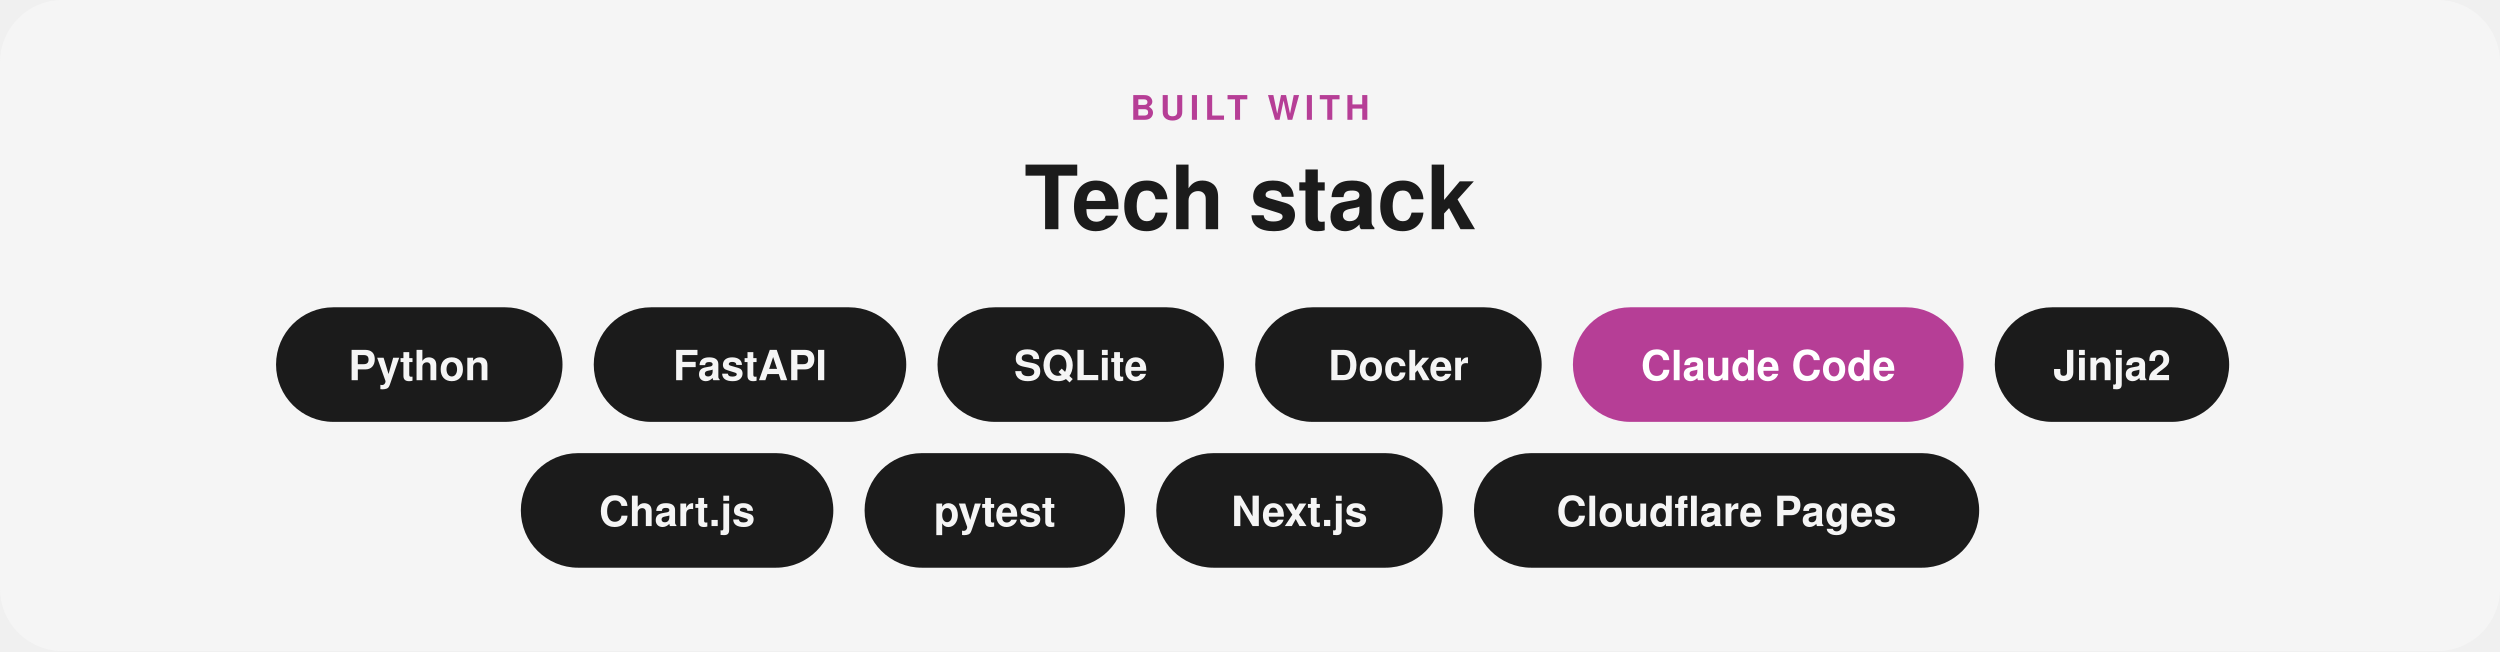
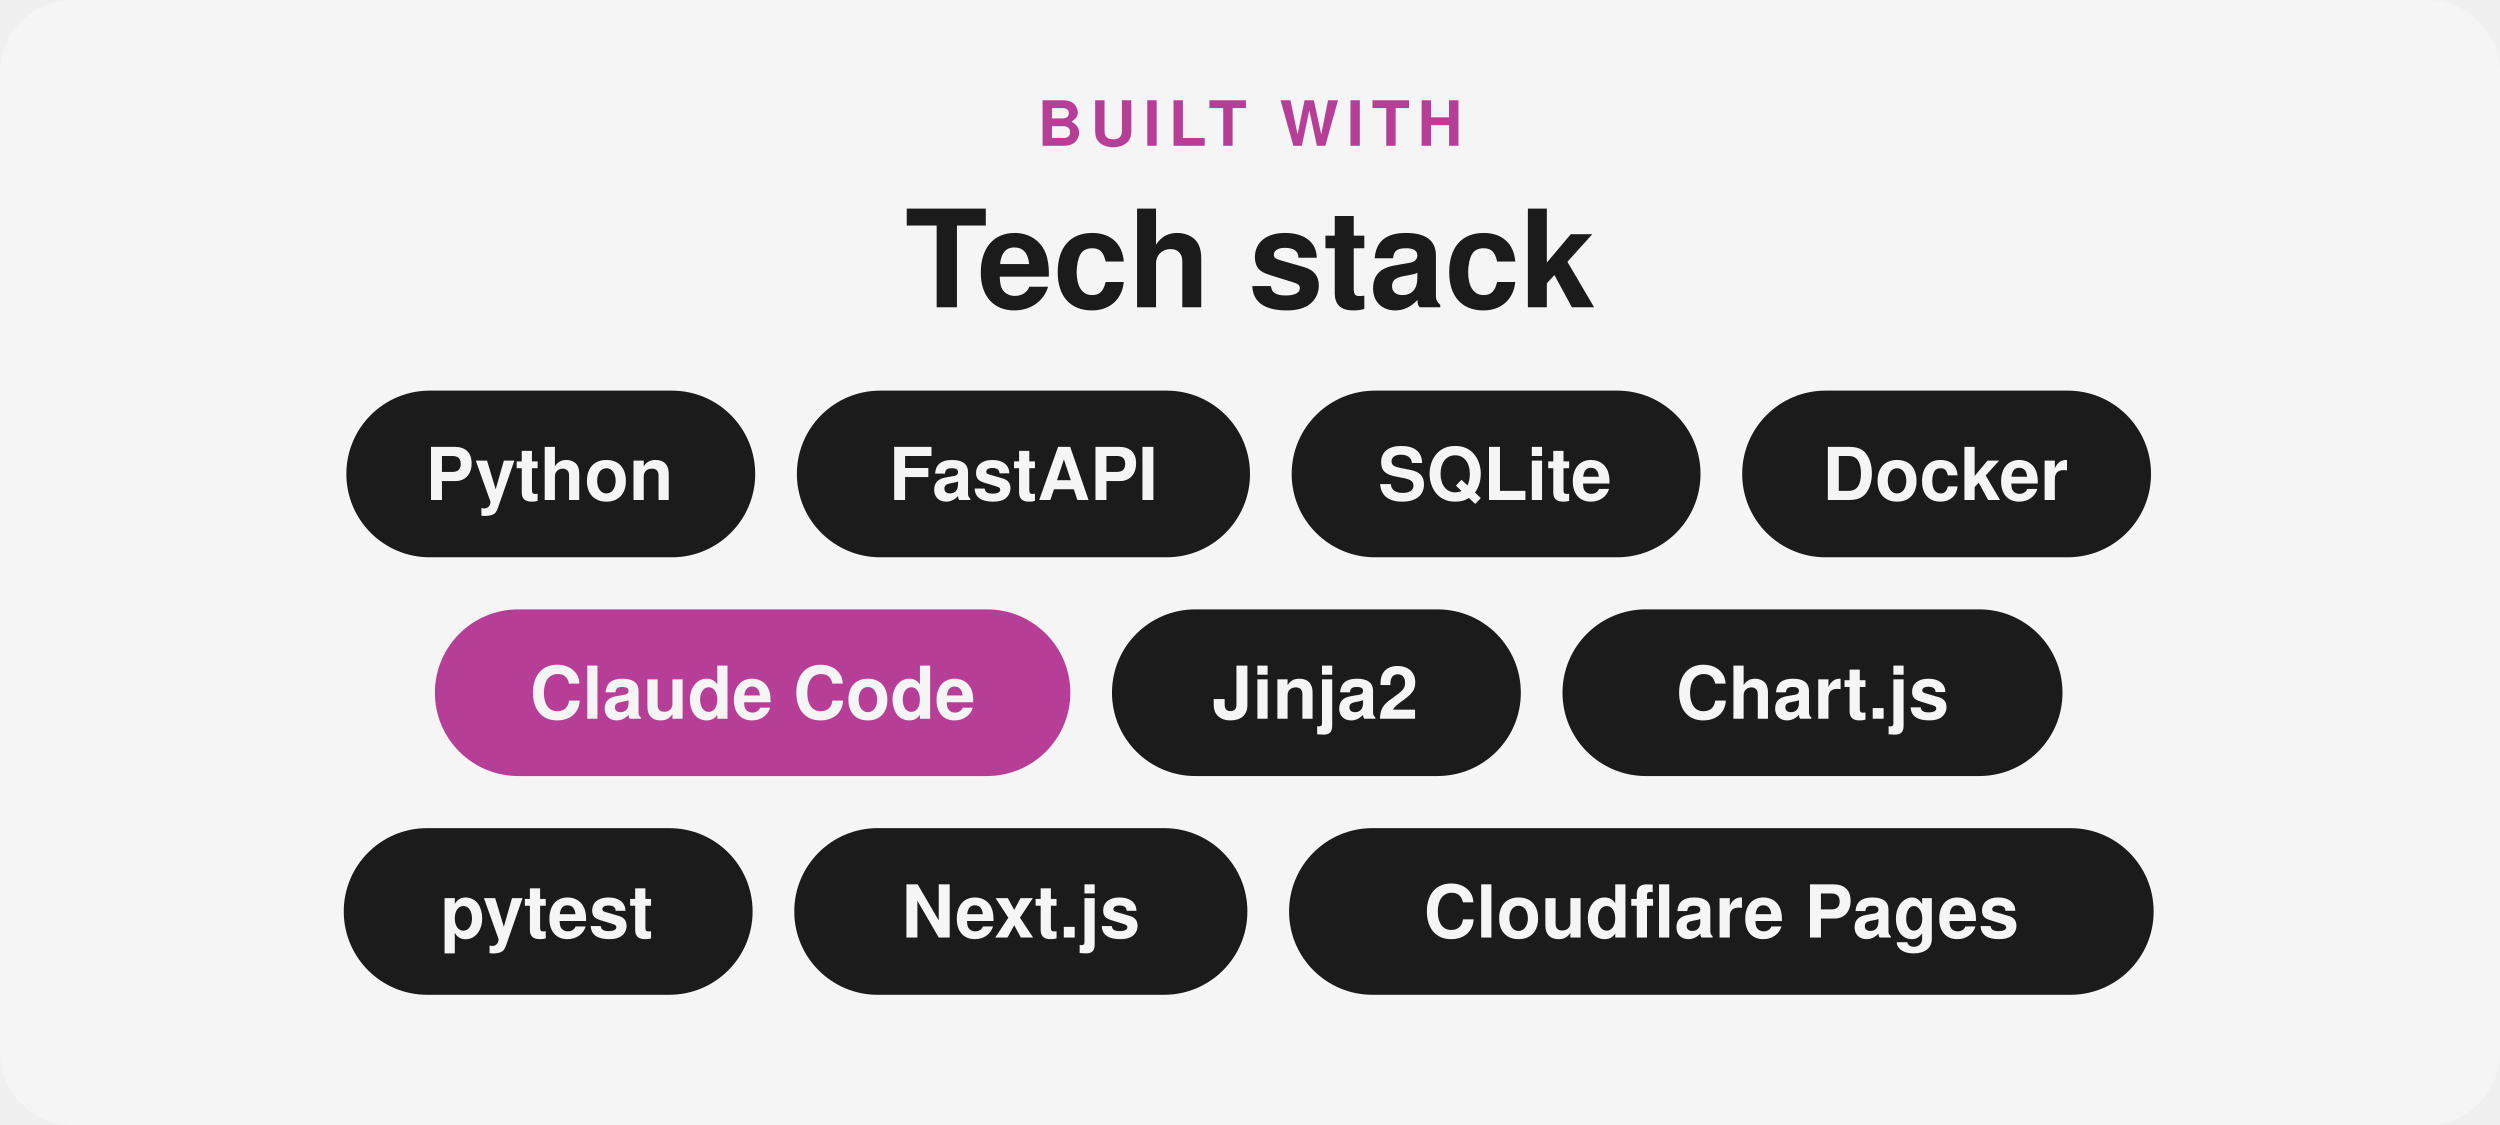
- <svg xmlns="http://www.w3.org/2000/svg" width="960" height="250" viewBox="0 0 960 250" role="img" aria-label="Tech stack: Python, FastAPI, SQLite, Docker, Claude Code, Jinja2, Chart.js, pytest, Next.js, Cloudflare Pages">
-   <style>
-     text{font-family:Montserrat,'Segoe UI',Helvetica,Arial,sans-serif}
-     .k{font-size:13px;font-weight:800;letter-spacing:2px;fill:#b63e96}
-     .h{font-size:34px;font-weight:900;fill:#1b1b1b}
-     .p{font-size:16px;font-weight:700;fill:#f5f5f5}
-   </style>
-   <rect width="960" height="250" fill="#f5f5f5" rx="24" />
-   <text x="480" y="46" text-anchor="middle" class="k">BUILT WITH</text>
-   <text x="480" y="88" text-anchor="middle" class="h">Tech stack</text>
-   <g transform="translate(0,118)">
-     <rect x="106" width="110" height="44" rx="22" fill="#1b1b1b" />
-     <text x="161" y="28" text-anchor="middle" class="p">Python</text>
-     <rect x="228" width="120" height="44" rx="22" fill="#1b1b1b" />
-     <text x="288" y="28" text-anchor="middle" class="p">FastAPI</text>
-     <rect x="360" width="110" height="44" rx="22" fill="#1b1b1b" />
-     <text x="415" y="28" text-anchor="middle" class="p">SQLite</text>
-     <rect x="482" width="110" height="44" rx="22" fill="#1b1b1b" />
-     <text x="537" y="28" text-anchor="middle" class="p">Docker</text>
-     <rect x="604" width="150" height="44" rx="22" fill="#b63e96" />
-     <text x="679" y="28" text-anchor="middle" class="p" style="fill:#fff">Claude Code</text>
-     <rect x="766" width="90" height="44" rx="22" fill="#1b1b1b" />
-     <text x="811" y="28" text-anchor="middle" class="p">Jinja2</text>
-   </g>
-   <g transform="translate(0,174)">
-     <rect x="200" width="120" height="44" rx="22" fill="#1b1b1b" />
-     <text x="260" y="28" text-anchor="middle" class="p">Chart.js</text>
-     <rect x="332" width="100" height="44" rx="22" fill="#1b1b1b" />
-     <text x="382" y="28" text-anchor="middle" class="p">pytest</text>
-     <rect x="444" width="110" height="44" rx="22" fill="#1b1b1b" />
-     <text x="499" y="28" text-anchor="middle" class="p">Next.js</text>
-     <rect x="566" width="194" height="44" rx="22" fill="#1b1b1b" />
-     <text x="663" y="28" text-anchor="middle" class="p">Cloudflare Pages</text>
-   </g>
+ <svg xmlns="http://www.w3.org/2000/svg" width="960" height="432" viewBox="0 0 960 432" role="img" aria-label="Tech stack: Python, FastAPI, SQLite, Docker, Claude Code, Jinja2, Chart.js, pytest, Next.js, Cloudflare Pages">
+   <style>text{font-family:Montserrat,'Segoe UI',Helvetica,Arial,sans-serif;fill:#1b1b1b}.k{font-size:24px;font-weight:800;letter-spacing:3px;fill:#b63e96}.h{font-size:52px;font-weight:900}.t{font-size:40px;font-weight:800}.b{font-size:29px;font-weight:500;fill:#4a4a4a}.n{font-size:26px;font-weight:800;fill:#b63e96}.big{font-size:64px;font-weight:900;fill:#b63e96}.p{font-size:28px;font-weight:700;fill:#f5f5f5}</style>
+   <rect width="960" height="432" rx="28" fill="#f5f5f5" />
+   <text x="480" y="56" text-anchor="middle" class="k">BUILT WITH</text>
+   <text x="480" y="118" text-anchor="middle" class="h">Tech stack</text>
+   <rect x="133" y="150" width="157" height="64" rx="32" fill="#1b1b1b" />
+   <text x="211" y="192" text-anchor="middle" class="p">Python</text>
+   <rect x="306" y="150" width="174" height="64" rx="32" fill="#1b1b1b" />
+   <text x="393" y="192" text-anchor="middle" class="p">FastAPI</text>
+   <rect x="496" y="150" width="157" height="64" rx="32" fill="#1b1b1b" />
+   <text x="574" y="192" text-anchor="middle" class="p">SQLite</text>
+   <rect x="669" y="150" width="157" height="64" rx="32" fill="#1b1b1b" />
+   <text x="747" y="192" text-anchor="middle" class="p">Docker</text>
+   <rect x="167" y="234" width="244" height="64" rx="32" fill="#b63e96" />
+   <text x="289" y="276" text-anchor="middle" class="p">Claude Code</text>
+   <rect x="427" y="234" width="157" height="64" rx="32" fill="#1b1b1b" />
+   <text x="505" y="276" text-anchor="middle" class="p">Jinja2</text>
+   <rect x="600" y="234" width="192" height="64" rx="32" fill="#1b1b1b" />
+   <text x="696" y="276" text-anchor="middle" class="p">Chart.js</text>
+   <rect x="132" y="318" width="157" height="64" rx="32" fill="#1b1b1b" />
+   <text x="210" y="360" text-anchor="middle" class="p">pytest</text>
+   <rect x="305" y="318" width="174" height="64" rx="32" fill="#1b1b1b" />
+   <text x="392" y="360" text-anchor="middle" class="p">Next.js</text>
+   <rect x="495" y="318" width="332" height="64" rx="32" fill="#1b1b1b" />
+   <text x="661" y="360" text-anchor="middle" class="p">Cloudflare Pages</text>
</svg>
